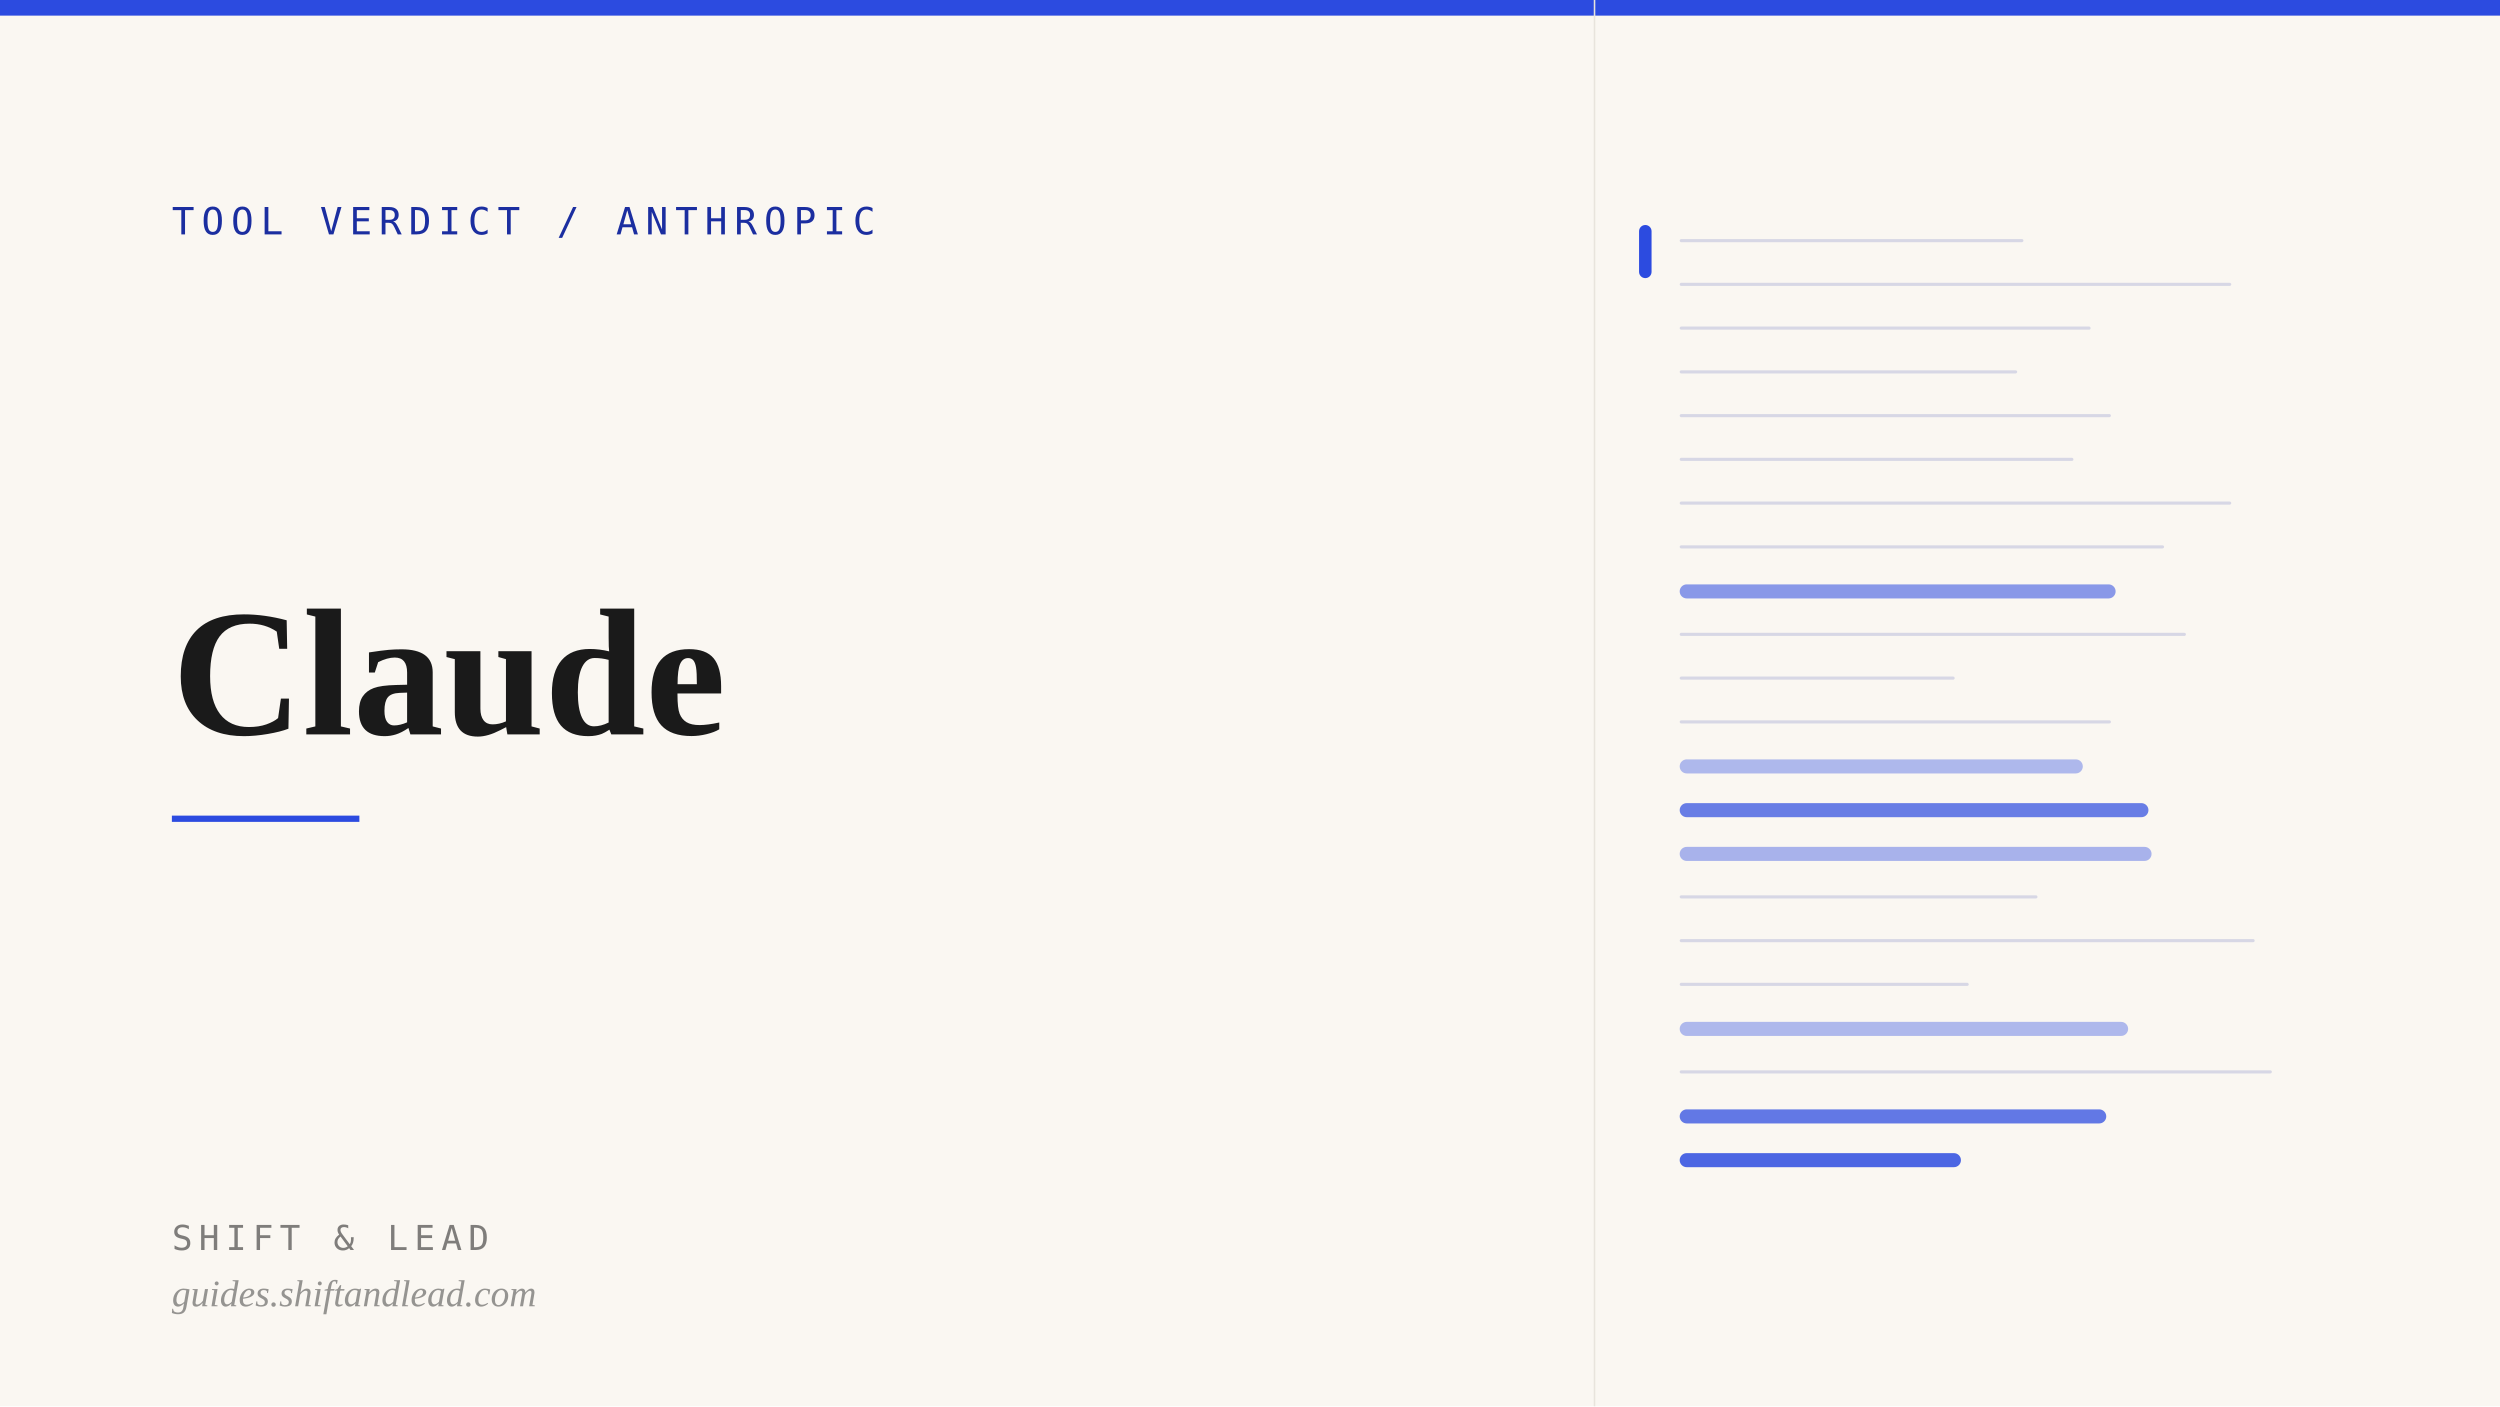
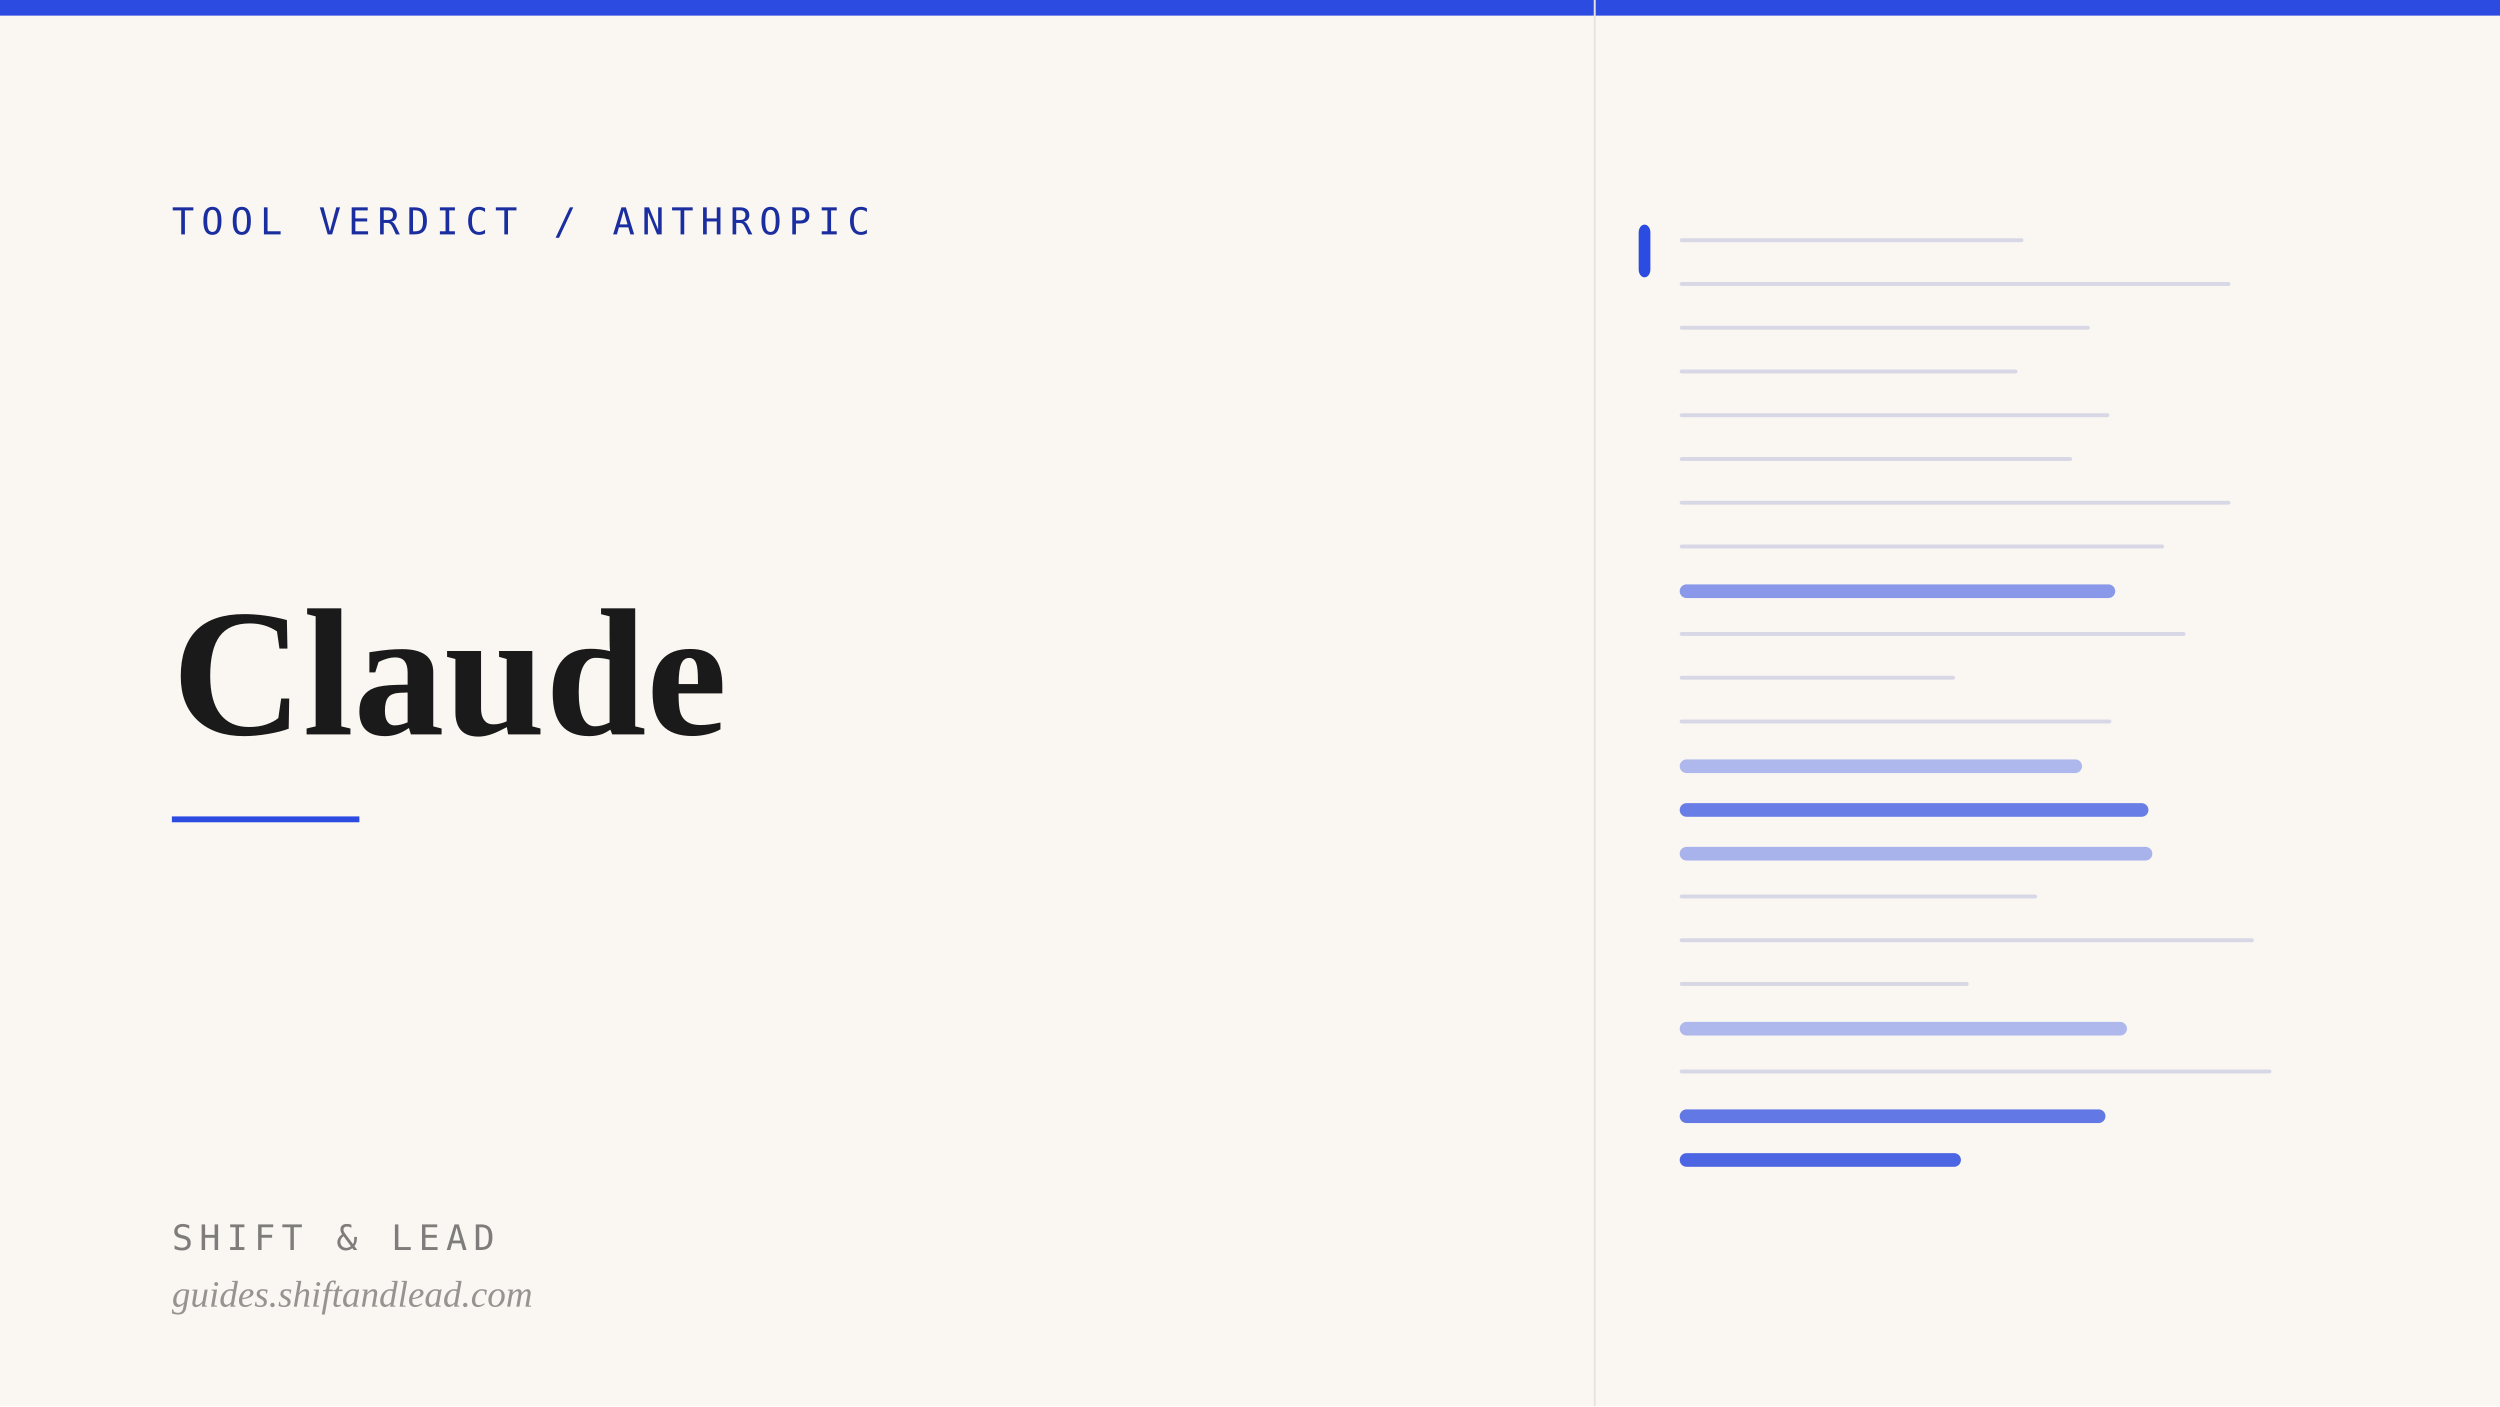
- <svg xmlns="http://www.w3.org/2000/svg" viewBox="0 0 1600 900" width="1600" height="900" role="img" aria-label="Claude">
-   <rect width="1600" height="900" fill="#FAF7F2" />
-   <rect x="0" y="0" width="1600" height="10" fill="#2C4BE0" />
-   <rect x="1020" y="0" width="1" height="900" fill="#E8E4DD" />
+ <svg xmlns="http://www.w3.org/2000/svg" viewBox="0 0 1280 720" width="1280" height="720" role="img" aria-label="Claude">
+   <rect width="1280" height="720" fill="#FAF7F2" />
+   <rect x="0" y="0" width="1280" height="8" fill="#2C4BE0" />
+   <rect x="816" y="0" width="1" height="720" fill="#E8E4DD" />
  <g>
-     <rect x="1075" y="153" width="220" height="2" rx="1" fill="#1B2EA0" opacity="0.16" />
-     <rect x="1075" y="181" width="353" height="2" rx="1" fill="#1B2EA0" opacity="0.16" />
-     <rect x="1075" y="209" width="263" height="2" rx="1" fill="#1B2EA0" opacity="0.16" />
-     <rect x="1075" y="237" width="216" height="2" rx="1" fill="#1B2EA0" opacity="0.16" />
-     <rect x="1075" y="265" width="276" height="2" rx="1" fill="#1B2EA0" opacity="0.16" />
-     <rect x="1075" y="293" width="252" height="2" rx="1" fill="#1B2EA0" opacity="0.16" />
-     <rect x="1075" y="321" width="353" height="2" rx="1" fill="#1B2EA0" opacity="0.16" />
-     <rect x="1075" y="349" width="310" height="2" rx="1" fill="#1B2EA0" opacity="0.16" />
-     <rect x="1075" y="374" width="279" height="9" rx="4.5" fill="#2C4BE0" opacity="0.55" />
-     <rect x="1075" y="405" width="324" height="2" rx="1" fill="#1B2EA0" opacity="0.16" />
-     <rect x="1075" y="433" width="176" height="2" rx="1" fill="#1B2EA0" opacity="0.16" />
-     <rect x="1075" y="461" width="276" height="2" rx="1" fill="#1B2EA0" opacity="0.16" />
-     <rect x="1075" y="486" width="258" height="9" rx="4.5" fill="#2C4BE0" opacity="0.37" />
-     <rect x="1075" y="514" width="300" height="9" rx="4.5" fill="#2C4BE0" opacity="0.71" />
-     <rect x="1075" y="542" width="302" height="9" rx="4.5" fill="#2C4BE0" opacity="0.40" />
-     <rect x="1075" y="573" width="229" height="2" rx="1" fill="#1B2EA0" opacity="0.16" />
-     <rect x="1075" y="601" width="368" height="2" rx="1" fill="#1B2EA0" opacity="0.16" />
-     <rect x="1075" y="629" width="185" height="2" rx="1" fill="#1B2EA0" opacity="0.16" />
-     <rect x="1075" y="654" width="287" height="9" rx="4.5" fill="#2C4BE0" opacity="0.37" />
-     <rect x="1075" y="685" width="379" height="2" rx="1" fill="#1B2EA0" opacity="0.16" />
-     <rect x="1075" y="710" width="273" height="9" rx="4.5" fill="#2C4BE0" opacity="0.74" />
-     <rect x="1075" y="738" width="180" height="9" rx="4.5" fill="#2C4BE0" opacity="0.84" />
-     <rect x="1049" y="144" width="8" height="34" rx="4" fill="#2C4BE0" />
+     <rect x="860" y="122" width="176" height="2" rx="1" fill="#1B2EA0" opacity="0.16" />
+     <rect x="860" y="144.4" width="282" height="2" rx="1" fill="#1B2EA0" opacity="0.16" />
+     <rect x="860" y="166.8" width="210" height="2" rx="1" fill="#1B2EA0" opacity="0.16" />
+     <rect x="860" y="189.2" width="173" height="2" rx="1" fill="#1B2EA0" opacity="0.16" />
+     <rect x="860" y="211.6" width="220" height="2" rx="1" fill="#1B2EA0" opacity="0.16" />
+     <rect x="860" y="234" width="201" height="2" rx="1" fill="#1B2EA0" opacity="0.16" />
+     <rect x="860" y="256.4" width="282" height="2" rx="1" fill="#1B2EA0" opacity="0.16" />
+     <rect x="860" y="278.8" width="248" height="2" rx="1" fill="#1B2EA0" opacity="0.16" />
+     <rect x="860" y="299.2" width="223" height="7" rx="3.5" fill="#2C4BE0" opacity="0.55" />
+     <rect x="860" y="323.6" width="259" height="2" rx="1" fill="#1B2EA0" opacity="0.16" />
+     <rect x="860" y="346" width="141" height="2" rx="1" fill="#1B2EA0" opacity="0.16" />
+     <rect x="860" y="368.4" width="221" height="2" rx="1" fill="#1B2EA0" opacity="0.16" />
+     <rect x="860" y="388.8" width="206" height="7" rx="3.5" fill="#2C4BE0" opacity="0.37" />
+     <rect x="860" y="411.2" width="240" height="7" rx="3.5" fill="#2C4BE0" opacity="0.71" />
+     <rect x="860" y="433.6" width="242" height="7" rx="3.5" fill="#2C4BE0" opacity="0.40" />
+     <rect x="860" y="458" width="183" height="2" rx="1" fill="#1B2EA0" opacity="0.16" />
+     <rect x="860" y="480.4" width="294" height="2" rx="1" fill="#1B2EA0" opacity="0.16" />
+     <rect x="860" y="502.8" width="148" height="2" rx="1" fill="#1B2EA0" opacity="0.16" />
+     <rect x="860" y="523.2" width="229" height="7" rx="3.5" fill="#2C4BE0" opacity="0.37" />
+     <rect x="860" y="547.6" width="303" height="2" rx="1" fill="#1B2EA0" opacity="0.16" />
+     <rect x="860" y="568" width="218" height="7" rx="3.5" fill="#2C4BE0" opacity="0.74" />
+     <rect x="860" y="590.4" width="144" height="7" rx="3.5" fill="#2C4BE0" opacity="0.84" />
+     <rect x="839" y="115" width="6" height="27" rx="4" fill="#2C4BE0" />
  </g>
-   <text x="110" y="150" font-family="ui-monospace,'SF Mono',Menlo,monospace" font-size="24" letter-spacing="4.5" fill="#1B2EA0">TOOL VERDICT / ANTHROPIC</text>
-   <text y="470" font-family="Georgia,'Times New Roman',serif" font-size="116" font-weight="700" fill="#1a1a1a">
-     <tspan x="110" dy="0">Claude</tspan>
+   <text x="88" y="120" font-family="ui-monospace,'SF Mono',Menlo,monospace" font-size="19" letter-spacing="3.6" fill="#1B2EA0">TOOL VERDICT / ANTHROPIC</text>
+   <text y="376" font-family="Georgia,'Times New Roman',serif" font-size="93" font-weight="700" fill="#1a1a1a">
+     <tspan x="88" dy="0">Claude</tspan>
  </text>
-   <rect x="110" y="522" width="120" height="4" fill="#2C4BE0" />
-   <text x="110" y="800" font-family="ui-monospace,'SF Mono',Menlo,monospace" font-size="22" letter-spacing="4" fill="#1a1a1a" opacity="0.55">SHIFT &amp; LEAD</text>
-   <text x="110" y="836" font-family="Georgia,'Times New Roman',serif" font-size="24" font-style="italic" fill="#1a1a1a" opacity="0.45">guides.shiftandlead.com</text>
+   <rect x="88" y="418" width="96" height="3" fill="#2C4BE0" />
+   <text x="88" y="640" font-family="ui-monospace,'SF Mono',Menlo,monospace" font-size="18" letter-spacing="3.2" fill="#1a1a1a" opacity="0.55">SHIFT &amp; LEAD</text>
+   <text x="88" y="669" font-family="Georgia,'Times New Roman',serif" font-size="19" font-style="italic" fill="#1a1a1a" opacity="0.45">guides.shiftandlead.com</text>
</svg>
